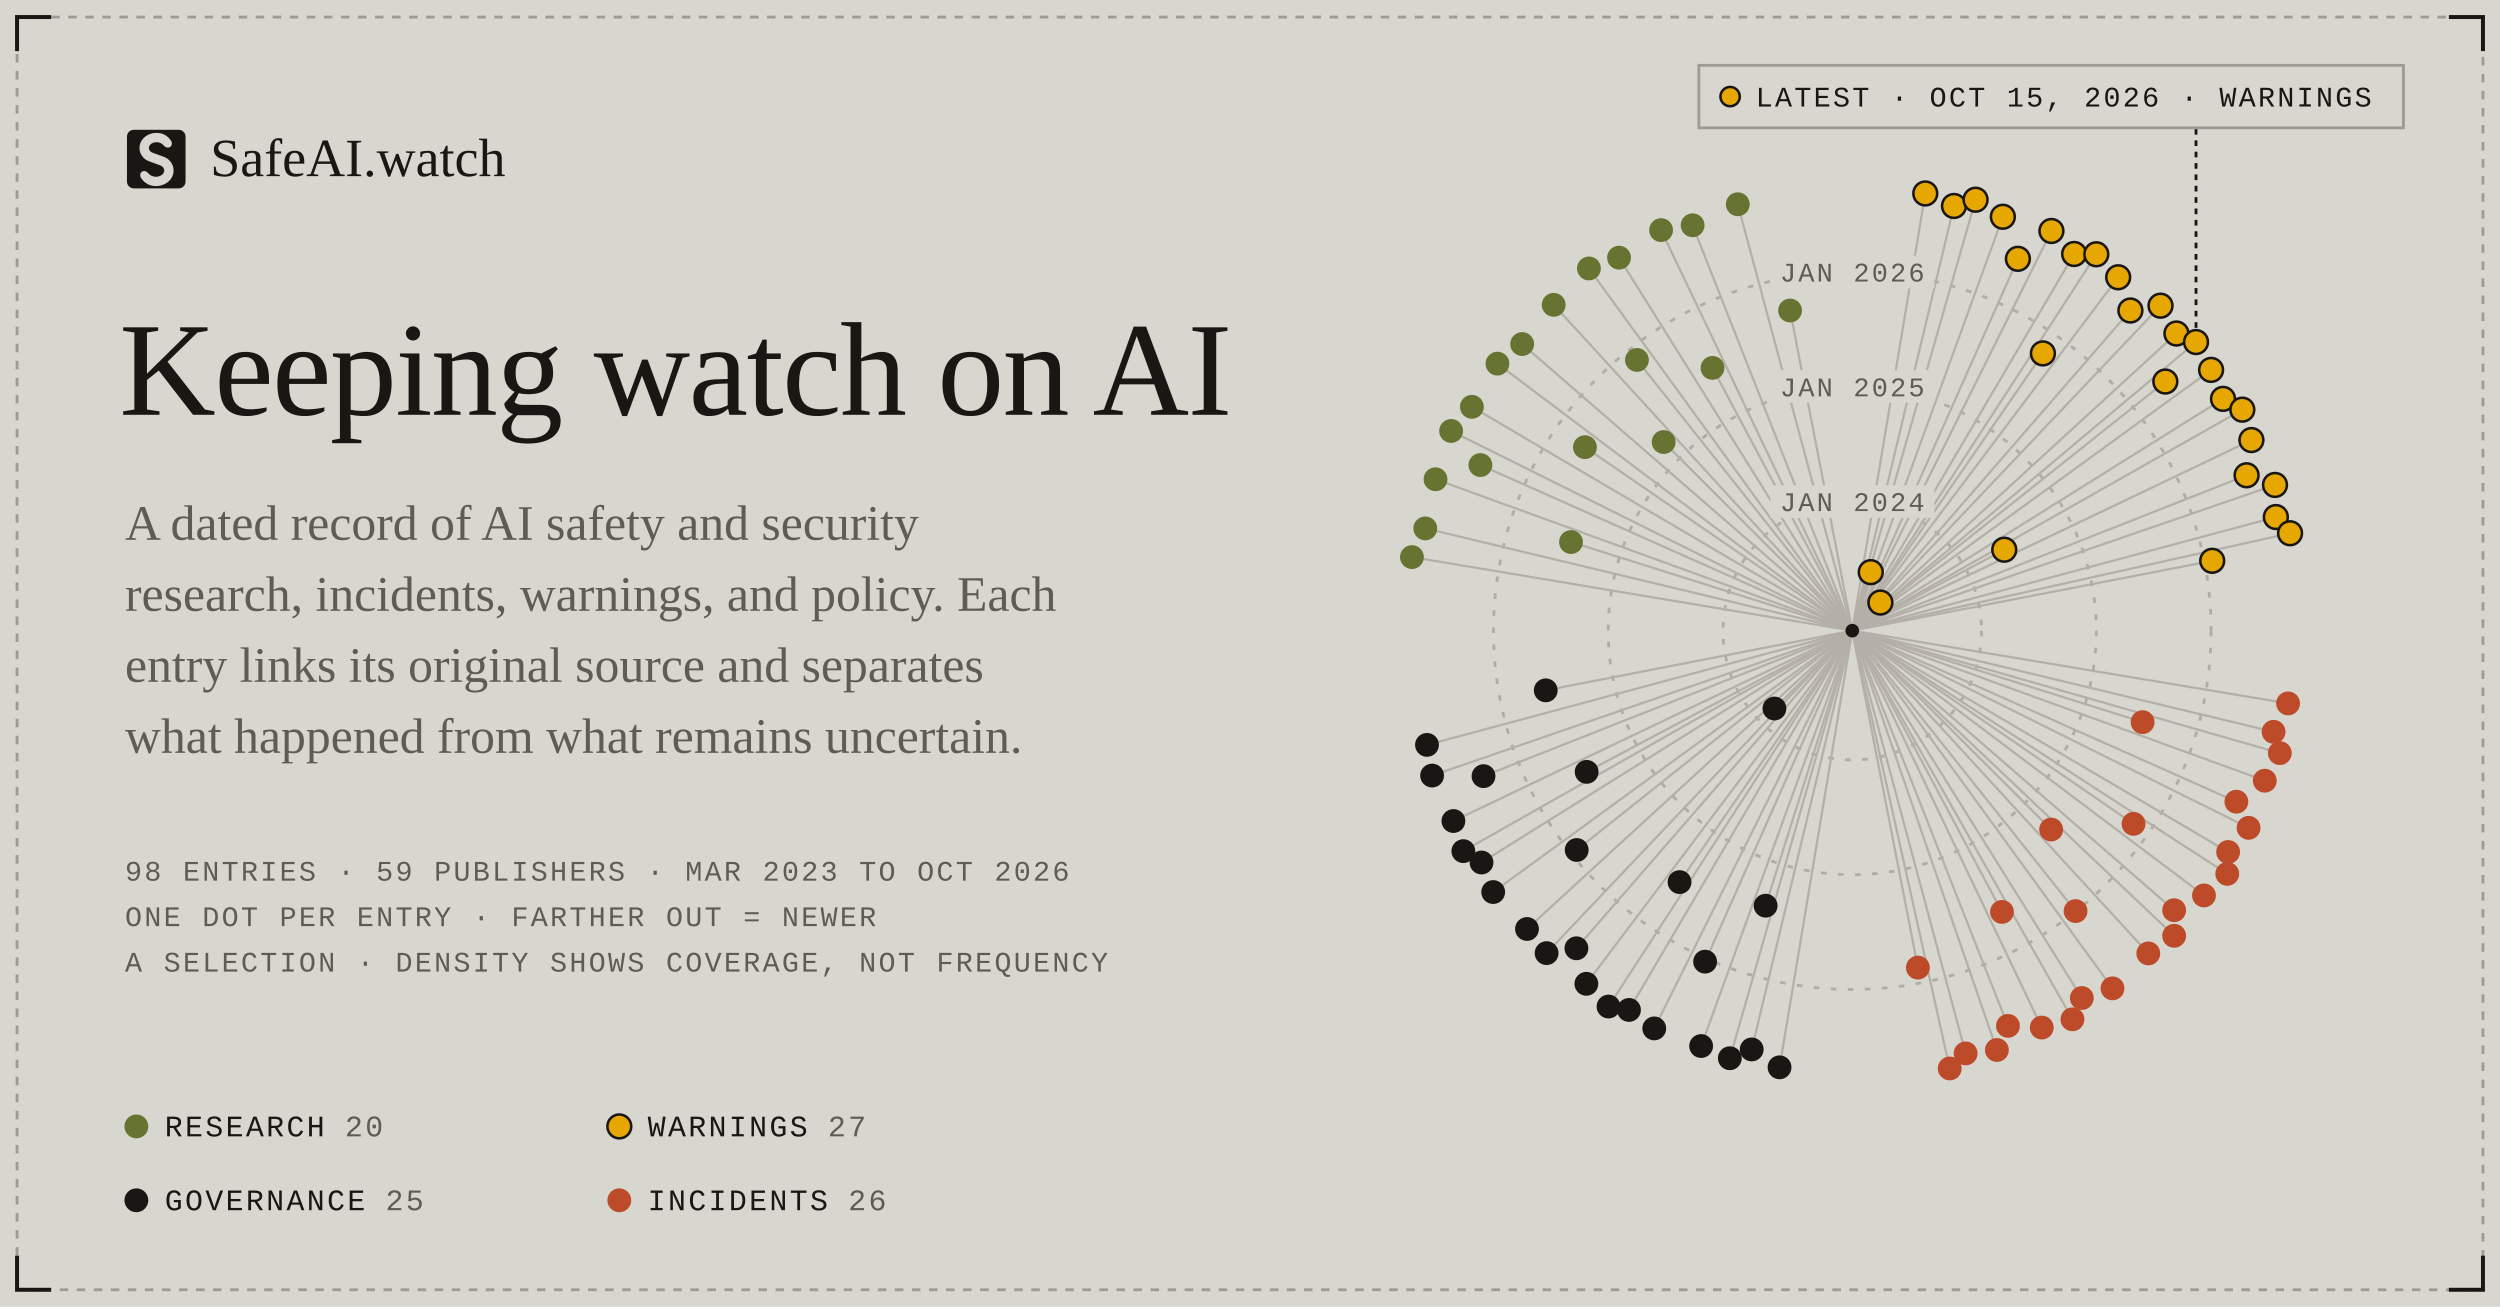
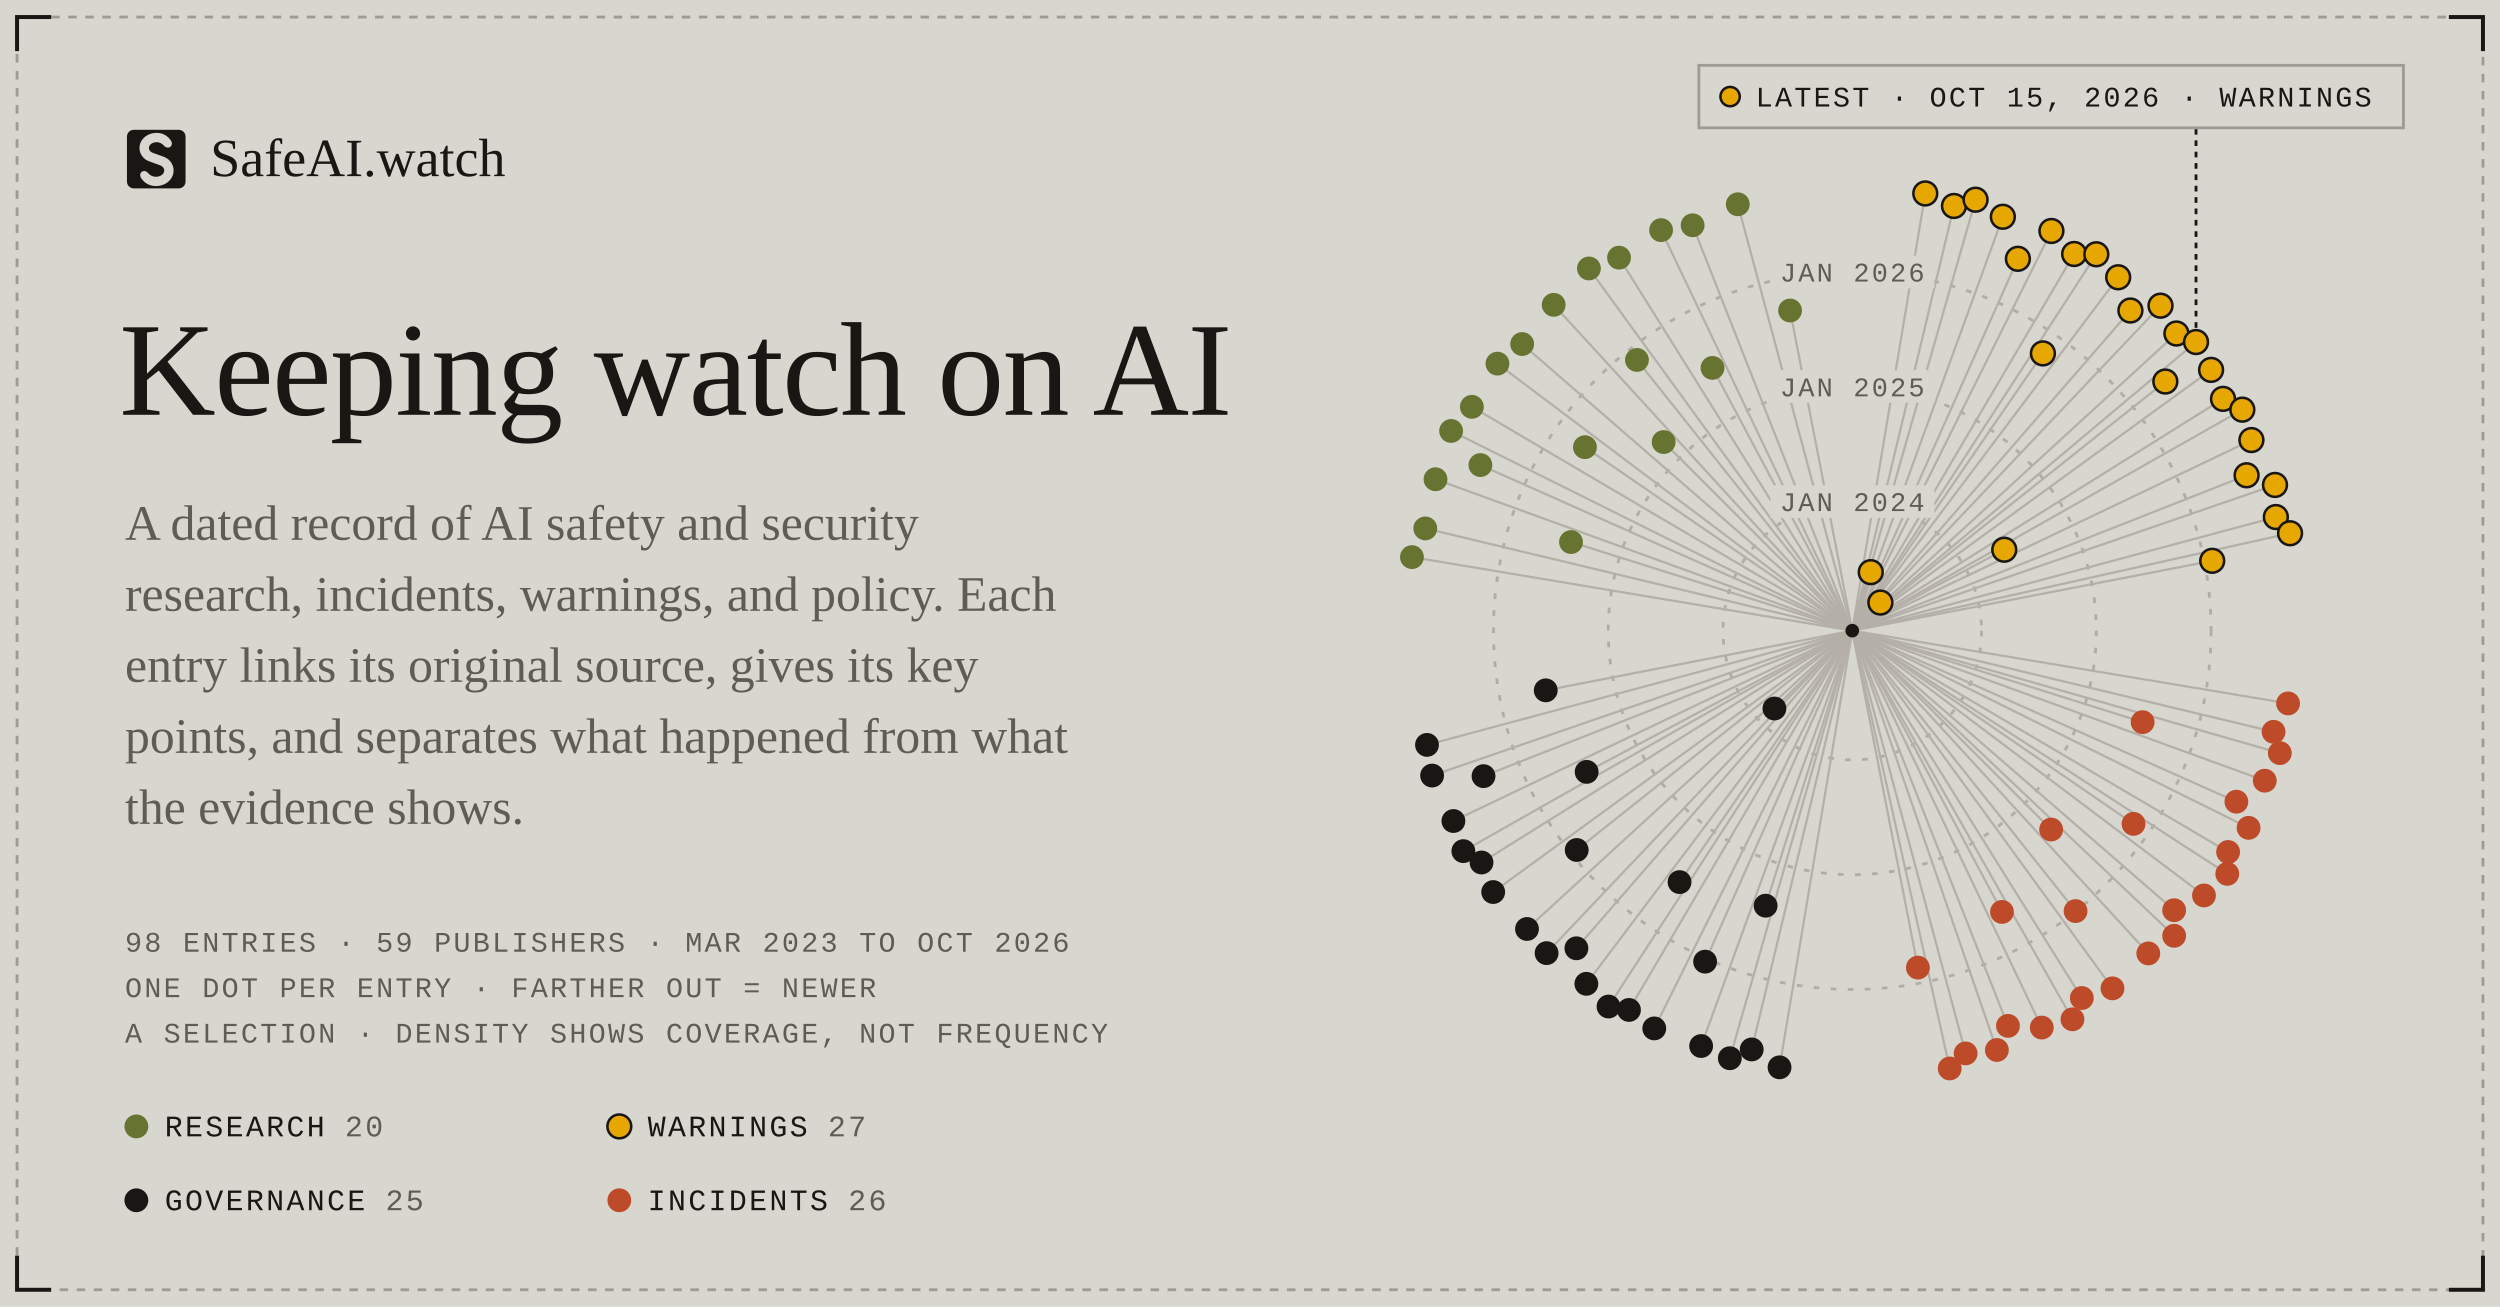
<svg xmlns="http://www.w3.org/2000/svg" viewBox="0 0 880 460" width="880" height="460" role="img" aria-label="Keeping watch on AI. A burst chart of the SafeAI.watch record: 98 dated, sourced entries from Mar 2023 to Oct 2026, one dot each: 27 warnings, 26 incidents, 25 governance, 20 research. Distance from the centre is the entry's date; dashed rings mark January 1. The record is a selection, so density shows what it covers, not how often things happen.">
  <style>text{font-kerning:normal}.serif{font-family:Newsreader,Georgia,'Times New Roman',Times,serif}.sans{font-family:-apple-system,BlinkMacSystemFont,'Segoe UI','Noto Sans',Helvetica,Arial,sans-serif}.mono{font-family:ui-monospace,'SF Mono','Cascadia Mono',Menlo,Consolas,'Liberation Mono',monospace;letter-spacing:.08em}
@keyframes d0{0%,3.8%{opacity:0}5.9%,83.8%{opacity:1}88.8%,100%{opacity:0}}.d0{animation:d0 16s linear infinite}
@keyframes d1{0%,4.2%{opacity:0}6.4%,83.8%{opacity:1}88.8%,100%{opacity:0}}.d1{animation:d1 16s linear infinite}
@keyframes d2{0%,4.7%{opacity:0}6.9%,83.8%{opacity:1}88.8%,100%{opacity:0}}.d2{animation:d2 16s linear infinite}
@keyframes d3{0%,5.2%{opacity:0}7.4%,83.8%{opacity:1}88.8%,100%{opacity:0}}.d3{animation:d3 16s linear infinite}
@keyframes d4{0%,5.7%{opacity:0}7.9%,83.8%{opacity:1}88.8%,100%{opacity:0}}.d4{animation:d4 16s linear infinite}
@keyframes d5{0%,6.2%{opacity:0}8.4%,83.8%{opacity:1}88.8%,100%{opacity:0}}.d5{animation:d5 16s linear infinite}
@keyframes d6{0%,6.7%{opacity:0}8.9%,83.8%{opacity:1}88.8%,100%{opacity:0}}.d6{animation:d6 16s linear infinite}
@keyframes d7{0%,7.2%{opacity:0}9.4%,83.8%{opacity:1}88.8%,100%{opacity:0}}.d7{animation:d7 16s linear infinite}
@keyframes d8{0%,7.7%{opacity:0}9.9%,83.8%{opacity:1}88.8%,100%{opacity:0}}.d8{animation:d8 16s linear infinite}
@keyframes d9{0%,8.2%{opacity:0}10.3%,83.8%{opacity:1}88.8%,100%{opacity:0}}.d9{animation:d9 16s linear infinite}
@keyframes d10{0%,8.6%{opacity:0}10.8%,83.8%{opacity:1}88.8%,100%{opacity:0}}.d10{animation:d10 16s linear infinite}
@keyframes d11{0%,9.1%{opacity:0}11.3%,83.8%{opacity:1}88.8%,100%{opacity:0}}.d11{animation:d11 16s linear infinite}
@keyframes d12{0%,9.6%{opacity:0}11.8%,83.8%{opacity:1}88.8%,100%{opacity:0}}.d12{animation:d12 16s linear infinite}
@keyframes d13{0%,10.1%{opacity:0}12.3%,83.8%{opacity:1}88.8%,100%{opacity:0}}.d13{animation:d13 16s linear infinite}
@keyframes d14{0%,10.6%{opacity:0}12.8%,83.8%{opacity:1}88.8%,100%{opacity:0}}.d14{animation:d14 16s linear infinite}
@keyframes d15{0%,11.1%{opacity:0}13.3%,83.8%{opacity:1}88.8%,100%{opacity:0}}.d15{animation:d15 16s linear infinite}
@keyframes d16{0%,11.6%{opacity:0}13.8%,83.8%{opacity:1}88.8%,100%{opacity:0}}.d16{animation:d16 16s linear infinite}
@keyframes d17{0%,12.1%{opacity:0}14.3%,83.8%{opacity:1}88.8%,100%{opacity:0}}.d17{animation:d17 16s linear infinite}
@keyframes d18{0%,12.6%{opacity:0}14.8%,83.8%{opacity:1}88.8%,100%{opacity:0}}.d18{animation:d18 16s linear infinite}
@keyframes d19{0%,13.1%{opacity:0}15.2%,83.8%{opacity:1}88.8%,100%{opacity:0}}.d19{animation:d19 16s linear infinite}
@keyframes d20{0%,13.5%{opacity:0}15.7%,83.8%{opacity:1}88.8%,100%{opacity:0}}.d20{animation:d20 16s linear infinite}
@keyframes d21{0%,14%{opacity:0}16.2%,83.8%{opacity:1}88.8%,100%{opacity:0}}.d21{animation:d21 16s linear infinite}
@keyframes d22{0%,14.5%{opacity:0}16.7%,83.8%{opacity:1}88.8%,100%{opacity:0}}.d22{animation:d22 16s linear infinite}
@keyframes d23{0%,15%{opacity:0}17.2%,83.8%{opacity:1}88.8%,100%{opacity:0}}.d23{animation:d23 16s linear infinite}
@keyframes d24{0%,15.5%{opacity:0}17.7%,83.8%{opacity:1}88.8%,100%{opacity:0}}.d24{animation:d24 16s linear infinite}
@keyframes d25{0%,16%{opacity:0}18.2%,83.8%{opacity:1}88.8%,100%{opacity:0}}.d25{animation:d25 16s linear infinite}
@keyframes d26{0%,16.5%{opacity:0}18.7%,83.8%{opacity:1}88.8%,100%{opacity:0}}.d26{animation:d26 16s linear infinite}
@keyframes d27{0%,17%{opacity:0}19.2%,83.8%{opacity:1}88.8%,100%{opacity:0}}.d27{animation:d27 16s linear infinite}
@keyframes d28{0%,17.5%{opacity:0}19.6%,83.8%{opacity:1}88.8%,100%{opacity:0}}.d28{animation:d28 16s linear infinite}
@keyframes d29{0%,18%{opacity:0}20.1%,83.8%{opacity:1}88.8%,100%{opacity:0}}.d29{animation:d29 16s linear infinite}
@keyframes d30{0%,18.4%{opacity:0}20.6%,83.8%{opacity:1}88.8%,100%{opacity:0}}.d30{animation:d30 16s linear infinite}
@keyframes d31{0%,18.9%{opacity:0}21.1%,83.8%{opacity:1}88.8%,100%{opacity:0}}.d31{animation:d31 16s linear infinite}
@keyframes d32{0%,19.4%{opacity:0}21.6%,83.8%{opacity:1}88.8%,100%{opacity:0}}.d32{animation:d32 16s linear infinite}
@keyframes d33{0%,19.9%{opacity:0}22.1%,83.8%{opacity:1}88.8%,100%{opacity:0}}.d33{animation:d33 16s linear infinite}
@keyframes d34{0%,20.4%{opacity:0}22.6%,83.8%{opacity:1}88.8%,100%{opacity:0}}.d34{animation:d34 16s linear infinite}
@keyframes d35{0%,20.9%{opacity:0}23.1%,83.8%{opacity:1}88.8%,100%{opacity:0}}.d35{animation:d35 16s linear infinite}
@keyframes d36{0%,21.4%{opacity:0}23.6%,83.8%{opacity:1}88.8%,100%{opacity:0}}.d36{animation:d36 16s linear infinite}
@keyframes d37{0%,21.9%{opacity:0}24.1%,83.8%{opacity:1}88.8%,100%{opacity:0}}.d37{animation:d37 16s linear infinite}
@keyframes d38{0%,22.4%{opacity:0}24.5%,83.8%{opacity:1}88.8%,100%{opacity:0}}.d38{animation:d38 16s linear infinite}
@keyframes d39{0%,22.8%{opacity:0}25%,83.8%{opacity:1}88.8%,100%{opacity:0}}.d39{animation:d39 16s linear infinite}
@keyframes d40{0%,23.3%{opacity:0}25.5%,83.8%{opacity:1}88.8%,100%{opacity:0}}.d40{animation:d40 16s linear infinite}
@keyframes d41{0%,23.8%{opacity:0}26%,83.8%{opacity:1}88.8%,100%{opacity:0}}.d41{animation:d41 16s linear infinite}
@keyframes d42{0%,24.3%{opacity:0}26.5%,83.8%{opacity:1}88.8%,100%{opacity:0}}.d42{animation:d42 16s linear infinite}
@keyframes d43{0%,24.8%{opacity:0}27%,83.8%{opacity:1}88.8%,100%{opacity:0}}.d43{animation:d43 16s linear infinite}
@keyframes d44{0%,25.3%{opacity:0}27.5%,83.8%{opacity:1}88.8%,100%{opacity:0}}.d44{animation:d44 16s linear infinite}
@keyframes d45{0%,25.8%{opacity:0}28%,83.8%{opacity:1}88.8%,100%{opacity:0}}.d45{animation:d45 16s linear infinite}
@keyframes d46{0%,26.3%{opacity:0}28.5%,83.8%{opacity:1}88.8%,100%{opacity:0}}.d46{animation:d46 16s linear infinite}
@keyframes d47{0%,26.8%{opacity:0}29%,83.8%{opacity:1}88.8%,100%{opacity:0}}.d47{animation:d47 16s linear infinite}
@keyframes d48{0%,27.3%{opacity:0}29.4%,83.8%{opacity:1}88.8%,100%{opacity:0}}.d48{animation:d48 16s linear infinite}
@keyframes d49{0%,27.7%{opacity:0}29.9%,83.8%{opacity:1}88.8%,100%{opacity:0}}.d49{animation:d49 16s linear infinite}
@keyframes d50{0%,28.2%{opacity:0}30.4%,83.8%{opacity:1}88.8%,100%{opacity:0}}.d50{animation:d50 16s linear infinite}
@keyframes d51{0%,28.7%{opacity:0}30.9%,83.8%{opacity:1}88.8%,100%{opacity:0}}.d51{animation:d51 16s linear infinite}
@keyframes d52{0%,29.2%{opacity:0}31.4%,83.8%{opacity:1}88.8%,100%{opacity:0}}.d52{animation:d52 16s linear infinite}
@keyframes d53{0%,29.7%{opacity:0}31.9%,83.8%{opacity:1}88.8%,100%{opacity:0}}.d53{animation:d53 16s linear infinite}
@keyframes d54{0%,30.2%{opacity:0}32.4%,83.8%{opacity:1}88.8%,100%{opacity:0}}.d54{animation:d54 16s linear infinite}
@keyframes d55{0%,30.7%{opacity:0}32.9%,83.8%{opacity:1}88.8%,100%{opacity:0}}.d55{animation:d55 16s linear infinite}
@keyframes d56{0%,31.2%{opacity:0}33.4%,83.8%{opacity:1}88.8%,100%{opacity:0}}.d56{animation:d56 16s linear infinite}
@keyframes d57{0%,31.7%{opacity:0}33.8%,83.8%{opacity:1}88.8%,100%{opacity:0}}.d57{animation:d57 16s linear infinite}
@keyframes d58{0%,32.2%{opacity:0}34.3%,83.8%{opacity:1}88.8%,100%{opacity:0}}.d58{animation:d58 16s linear infinite}
@keyframes d59{0%,32.6%{opacity:0}34.8%,83.8%{opacity:1}88.8%,100%{opacity:0}}.d59{animation:d59 16s linear infinite}
@keyframes d60{0%,33.1%{opacity:0}35.3%,83.8%{opacity:1}88.8%,100%{opacity:0}}.d60{animation:d60 16s linear infinite}
@keyframes d61{0%,33.6%{opacity:0}35.8%,83.8%{opacity:1}88.8%,100%{opacity:0}}.d61{animation:d61 16s linear infinite}
@keyframes d62{0%,34.1%{opacity:0}36.3%,83.8%{opacity:1}88.8%,100%{opacity:0}}.d62{animation:d62 16s linear infinite}
@keyframes d63{0%,34.6%{opacity:0}36.8%,83.8%{opacity:1}88.8%,100%{opacity:0}}.d63{animation:d63 16s linear infinite}
@keyframes d64{0%,35.1%{opacity:0}37.3%,83.8%{opacity:1}88.8%,100%{opacity:0}}.d64{animation:d64 16s linear infinite}
@keyframes d65{0%,35.6%{opacity:0}37.8%,83.8%{opacity:1}88.8%,100%{opacity:0}}.d65{animation:d65 16s linear infinite}
@keyframes d66{0%,36.1%{opacity:0}38.3%,83.8%{opacity:1}88.8%,100%{opacity:0}}.d66{animation:d66 16s linear infinite}
@keyframes d67{0%,36.6%{opacity:0}38.7%,83.8%{opacity:1}88.8%,100%{opacity:0}}.d67{animation:d67 16s linear infinite}
@keyframes d68{0%,37%{opacity:0}39.2%,83.8%{opacity:1}88.8%,100%{opacity:0}}.d68{animation:d68 16s linear infinite}
@keyframes d69{0%,37.5%{opacity:0}39.7%,83.8%{opacity:1}88.8%,100%{opacity:0}}.d69{animation:d69 16s linear infinite}
@keyframes d70{0%,38%{opacity:0}40.2%,83.8%{opacity:1}88.8%,100%{opacity:0}}.d70{animation:d70 16s linear infinite}
@keyframes d71{0%,38.5%{opacity:0}40.7%,83.8%{opacity:1}88.8%,100%{opacity:0}}.d71{animation:d71 16s linear infinite}
@keyframes d72{0%,39%{opacity:0}41.2%,83.8%{opacity:1}88.8%,100%{opacity:0}}.d72{animation:d72 16s linear infinite}
@keyframes d73{0%,39.5%{opacity:0}41.7%,83.8%{opacity:1}88.8%,100%{opacity:0}}.d73{animation:d73 16s linear infinite}
@keyframes d74{0%,40%{opacity:0}42.2%,83.8%{opacity:1}88.8%,100%{opacity:0}}.d74{animation:d74 16s linear infinite}
@keyframes d75{0%,40.5%{opacity:0}42.7%,83.8%{opacity:1}88.8%,100%{opacity:0}}.d75{animation:d75 16s linear infinite}
@keyframes d76{0%,41%{opacity:0}43.2%,83.8%{opacity:1}88.8%,100%{opacity:0}}.d76{animation:d76 16s linear infinite}
@keyframes d77{0%,41.5%{opacity:0}43.6%,83.8%{opacity:1}88.8%,100%{opacity:0}}.d77{animation:d77 16s linear infinite}
@keyframes d78{0%,41.9%{opacity:0}44.1%,83.8%{opacity:1}88.8%,100%{opacity:0}}.d78{animation:d78 16s linear infinite}
@keyframes d79{0%,42.4%{opacity:0}44.6%,83.8%{opacity:1}88.8%,100%{opacity:0}}.d79{animation:d79 16s linear infinite}
@keyframes d80{0%,42.9%{opacity:0}45.1%,83.8%{opacity:1}88.8%,100%{opacity:0}}.d80{animation:d80 16s linear infinite}
@keyframes d81{0%,43.4%{opacity:0}45.6%,83.8%{opacity:1}88.8%,100%{opacity:0}}.d81{animation:d81 16s linear infinite}
@keyframes d82{0%,43.9%{opacity:0}46.1%,83.8%{opacity:1}88.8%,100%{opacity:0}}.d82{animation:d82 16s linear infinite}
@keyframes d83{0%,44.4%{opacity:0}46.6%,83.8%{opacity:1}88.8%,100%{opacity:0}}.d83{animation:d83 16s linear infinite}
@keyframes d84{0%,44.9%{opacity:0}47.1%,83.8%{opacity:1}88.8%,100%{opacity:0}}.d84{animation:d84 16s linear infinite}
@keyframes d85{0%,45.4%{opacity:0}47.6%,83.8%{opacity:1}88.8%,100%{opacity:0}}.d85{animation:d85 16s linear infinite}
@keyframes d86{0%,45.9%{opacity:0}48.1%,83.8%{opacity:1}88.8%,100%{opacity:0}}.d86{animation:d86 16s linear infinite}
@keyframes d87{0%,46.4%{opacity:0}48.5%,83.8%{opacity:1}88.8%,100%{opacity:0}}.d87{animation:d87 16s linear infinite}
@keyframes d88{0%,46.8%{opacity:0}49%,83.8%{opacity:1}88.8%,100%{opacity:0}}.d88{animation:d88 16s linear infinite}
@keyframes d89{0%,47.3%{opacity:0}49.5%,83.8%{opacity:1}88.8%,100%{opacity:0}}.d89{animation:d89 16s linear infinite}
@keyframes d90{0%,47.8%{opacity:0}50%,83.8%{opacity:1}88.8%,100%{opacity:0}}.d90{animation:d90 16s linear infinite}
@keyframes d91{0%,48.3%{opacity:0}50.5%,83.8%{opacity:1}88.8%,100%{opacity:0}}.d91{animation:d91 16s linear infinite}
@keyframes d92{0%,48.8%{opacity:0}51%,83.8%{opacity:1}88.8%,100%{opacity:0}}.d92{animation:d92 16s linear infinite}
@keyframes d93{0%,49.3%{opacity:0}51.5%,83.8%{opacity:1}88.8%,100%{opacity:0}}.d93{animation:d93 16s linear infinite}
@keyframes d94{0%,49.8%{opacity:0}52%,83.8%{opacity:1}88.8%,100%{opacity:0}}.d94{animation:d94 16s linear infinite}
@keyframes d95{0%,50.3%{opacity:0}52.5%,83.8%{opacity:1}88.8%,100%{opacity:0}}.d95{animation:d95 16s linear infinite}
@keyframes d96{0%,50.8%{opacity:0}52.9%,83.8%{opacity:1}88.8%,100%{opacity:0}}.d96{animation:d96 16s linear infinite}
@keyframes d97{0%,51.2%{opacity:0}53.4%,83.8%{opacity:1}88.8%,100%{opacity:0}}.d97{animation:d97 16s linear infinite}
@keyframes call{0%,51.2%{opacity:0}53.8%,83.8%{opacity:1}88.8%,100%{opacity:0}}.call{animation:call 16s linear infinite}
@media (prefers-reduced-motion:reduce){*{animation:none!important}}</style>
  <rect x="0" y="0" width="880" height="460" rx="0" fill="#d7d7d0" />
  <rect x="6" y="6" width="868" height="448" fill="none" stroke="#9d9b94" stroke-width="1" stroke-dasharray="3 3" />
  <path d="M6 18V6H18" fill="none" stroke="#1a1614" stroke-width="1.4" />
  <path d="M874 18V6H862" fill="none" stroke="#1a1614" stroke-width="1.4" />
  <path d="M6 442V454H18" fill="none" stroke="#1a1614" stroke-width="1.4" />
  <path d="M874 442V454H862" fill="none" stroke="#1a1614" stroke-width="1.4" />
  <g transform="translate(44 45) scale(.6875)">
    <path d="M4.5 1H27.5A3.5 3.5 0 0 1 31 4.5V27.5A3.5 3.5 0 0 1 27.5 31H4.5A3.5 3.5 0 0 1 1 27.5V4.5A3.5 3.5 0 0 1 4.5 1ZM15.88 2.58C15.51 2.59 15.15 2.62 14.78 2.67C14.42 2.72 14.06 2.79 13.7 2.88C13.35 2.97 12.99 3.08 12.65 3.21C12.31 3.34 11.97 3.5 11.65 3.67C11.32 3.84 11.01 4.03 10.71 4.24C10.41 4.45 10.12 4.68 9.85 4.93C9.58 5.17 9.32 5.44 9.09 5.72C8.85 6 8.64 6.3 8.45 6.62C8.26 6.93 8.09 7.26 7.95 7.59C7.81 7.93 7.69 8.28 7.61 8.64C7.52 8.99 7.46 9.36 7.43 9.72C7.4 10.09 7.4 10.46 7.43 10.82C7.46 11.19 7.52 11.55 7.6 11.91C7.68 12.26 7.8 12.62 7.93 12.95C8.07 13.29 8.24 13.62 8.43 13.94C8.61 14.25 8.83 14.55 9.06 14.84C9.29 15.12 9.54 15.39 9.81 15.64C10.08 15.88 10.37 16.11 10.68 16.31C10.98 16.51 11.31 16.68 11.64 16.84C11.97 17 12.32 17.13 12.66 17.26C13 17.4 13.35 17.52 13.7 17.64C14.04 17.77 14.39 17.89 14.74 18.01C15.09 18.13 15.43 18.26 15.78 18.38C16.13 18.5 16.48 18.62 16.82 18.75C17.17 18.87 17.52 18.99 17.86 19.14C18.19 19.28 18.54 19.42 18.83 19.63C19.12 19.84 19.4 20.09 19.6 20.38C19.8 20.66 19.96 21.01 20.03 21.35C20.1 21.69 20.1 22.07 20.02 22.41C19.94 22.75 19.77 23.09 19.57 23.38C19.37 23.67 19.09 23.92 18.81 24.14C18.52 24.36 18.19 24.53 17.85 24.67C17.52 24.81 17.16 24.91 16.8 24.97C16.45 25.04 16.07 25.06 15.71 25.06C15.35 25.05 14.98 25 14.62 24.92C14.27 24.84 13.92 24.72 13.59 24.56C13.26 24.41 12.95 24.2 12.67 23.98C12.38 23.76 12.15 23.47 11.88 23.22C11.61 22.97 11.36 22.68 11.06 22.5C10.76 22.32 10.41 22.18 10.07 22.14C9.74 22.1 9.35 22.15 9.04 22.27C8.72 22.4 8.41 22.63 8.2 22.89C7.99 23.16 7.84 23.51 7.79 23.85C7.73 24.18 7.78 24.56 7.88 24.9C7.97 25.24 8.17 25.57 8.36 25.87C8.55 26.18 8.79 26.47 9.03 26.75C9.26 27.03 9.52 27.29 9.79 27.54C10.06 27.79 10.35 28.02 10.65 28.23C10.95 28.44 11.26 28.64 11.59 28.81C11.91 28.98 12.25 29.12 12.59 29.25C12.94 29.38 13.29 29.48 13.65 29.56C14.01 29.65 14.37 29.71 14.73 29.75C15.1 29.79 15.47 29.81 15.83 29.81C16.2 29.82 16.57 29.8 16.93 29.76C17.3 29.72 17.66 29.66 18.02 29.59C18.38 29.51 18.74 29.41 19.08 29.29C19.43 29.18 19.78 29.04 20.11 28.89C20.44 28.73 20.77 28.56 21.08 28.36C21.39 28.17 21.69 27.96 21.98 27.73C22.26 27.5 22.53 27.25 22.79 26.98C23.04 26.72 23.28 26.44 23.49 26.14C23.7 25.84 23.9 25.53 24.07 25.2C24.24 24.88 24.38 24.54 24.5 24.19C24.62 23.85 24.71 23.49 24.77 23.13C24.84 22.77 24.87 22.4 24.88 22.03C24.89 21.67 24.87 21.3 24.82 20.94C24.78 20.57 24.7 20.21 24.6 19.86C24.5 19.51 24.37 19.16 24.22 18.83C24.07 18.5 23.89 18.17 23.69 17.86C23.49 17.56 23.27 17.26 23.03 16.99C22.79 16.71 22.53 16.45 22.25 16.21C21.97 15.97 21.68 15.75 21.37 15.56C21.06 15.36 20.72 15.2 20.39 15.05C20.06 14.89 19.71 14.77 19.37 14.64C19.02 14.5 18.68 14.38 18.33 14.26C17.98 14.13 17.64 14.01 17.29 13.89C16.94 13.77 16.59 13.65 16.25 13.52C15.9 13.4 15.55 13.28 15.2 13.16C14.86 13.03 14.51 12.91 14.18 12.76C13.85 12.6 13.5 12.45 13.23 12.23C12.95 12 12.69 11.73 12.52 11.43C12.36 11.12 12.24 10.75 12.23 10.41C12.21 10.07 12.29 9.7 12.42 9.38C12.56 9.06 12.79 8.75 13.04 8.5C13.28 8.25 13.6 8.04 13.92 7.87C14.23 7.7 14.59 7.57 14.94 7.48C15.29 7.4 15.66 7.35 16.02 7.34C16.38 7.33 16.75 7.36 17.11 7.43C17.47 7.5 17.82 7.6 18.15 7.75C18.48 7.9 18.79 8.1 19.08 8.32C19.37 8.54 19.61 8.83 19.88 9.07C20.15 9.31 20.4 9.6 20.7 9.78C21 9.95 21.36 10.09 21.7 10.13C22.03 10.16 22.42 10.11 22.73 9.98C23.04 9.85 23.36 9.62 23.57 9.35C23.77 9.09 23.93 8.73 23.98 8.39C24.03 8.06 23.99 7.68 23.89 7.34C23.8 7 23.61 6.68 23.41 6.37C23.22 6.06 22.98 5.77 22.74 5.5C22.5 5.22 22.24 4.96 21.97 4.72C21.69 4.48 21.4 4.25 21.1 4.04C20.8 3.84 20.48 3.65 20.15 3.49C19.82 3.32 19.48 3.18 19.13 3.06C18.79 2.94 18.43 2.85 18.07 2.77C17.71 2.7 17.35 2.64 16.98 2.61C16.62 2.58 16.25 2.57 15.88 2.58Z" fill="#1a1614" fill-rule="evenodd" />
  </g>
  <text class="serif" x="74" y="62" font-size="19" fill="#1a1614">SafeAI.watch</text>
  <text class="serif" x="42" y="146" font-size="47" fill="#1a1614" letter-spacing="-.5">Keeping watch on AI</text>
  <text class="serif" x="44" y="190" font-size="17.5" fill="#605b55">A dated record of AI safety and security</text>
  <text class="serif" x="44" y="215" font-size="17.5" fill="#605b55">research, incidents, warnings, and policy. Each</text>
-   <text class="serif" x="44" y="240" font-size="17.5" fill="#605b55">entry links its original source and separates</text>
-   <text class="serif" x="44" y="265" font-size="17.5" fill="#605b55">what happened from what remains uncertain.</text>
-   <text class="mono" x="44" y="310" font-size="10" fill="#605b55">98 ENTRIES · 59 PUBLISHERS · MAR 2023 TO OCT 2026</text>
-   <text class="mono" x="44" y="326" font-size="10" fill="#605b55">ONE DOT PER ENTRY · FARTHER OUT = NEWER</text>
-   <text class="mono" x="44" y="342" font-size="10" fill="#605b55">A SELECTION · DENSITY SHOWS COVERAGE, NOT FREQUENCY</text>
+   <text class="serif" x="44" y="240" font-size="17.5" fill="#605b55">entry links its original source, gives its key</text>
+   <text class="serif" x="44" y="265" font-size="17.5" fill="#605b55">points, and separates what happened from what</text>
+   <text class="serif" x="44" y="290" font-size="17.5" fill="#605b55">the evidence shows.</text>
+   <text class="mono" x="44" y="335" font-size="10" fill="#605b55">98 ENTRIES · 59 PUBLISHERS · MAR 2023 TO OCT 2026</text>
+   <text class="mono" x="44" y="351" font-size="10" fill="#605b55">ONE DOT PER ENTRY · FARTHER OUT = NEWER</text>
+   <text class="mono" x="44" y="367" font-size="10" fill="#605b55">A SELECTION · DENSITY SHOWS COVERAGE, NOT FREQUENCY</text>
  <circle cx="48" cy="396.5" r="4.2" fill="#677331" />
  <text class="mono" x="58" y="400" font-size="10.5" fill="#1a1614">RESEARCH <tspan fill="#605b55">20</tspan>
  </text>
  <circle cx="218" cy="396.5" r="4.2" fill="#e5a700" stroke="#1a1614" stroke-width=".9" />
  <text class="mono" x="228" y="400" font-size="10.5" fill="#1a1614">WARNINGS <tspan fill="#605b55">27</tspan>
  </text>
  <circle cx="48" cy="422.5" r="4.2" fill="#1a1614" />
  <text class="mono" x="58" y="426" font-size="10.5" fill="#1a1614">GOVERNANCE <tspan fill="#605b55">25</tspan>
  </text>
  <circle cx="218" cy="422.5" r="4.2" fill="#bd4a28" />
  <text class="mono" x="228" y="426" font-size="10.5" fill="#1a1614">INCIDENTS <tspan fill="#605b55">26</tspan>
  </text>
  <circle cx="652" cy="222" r="45.5" fill="none" stroke="#9d9b94" stroke-width="1" stroke-dasharray="2 4" opacity=".7" />
  <circle cx="652" cy="222" r="85.9" fill="none" stroke="#9d9b94" stroke-width="1" stroke-dasharray="2 4" opacity=".7" />
  <circle cx="652" cy="222" r="126.3" fill="none" stroke="#9d9b94" stroke-width="1" stroke-dasharray="2 4" opacity=".7" />
  <line class="d0" x1="652" y1="222" x2="661.9" y2="212.1" stroke="#b4b0a8" stroke-width=".8" />
  <line class="d1" x1="652" y1="222" x2="658.5" y2="201.4" stroke="#b4b0a8" stroke-width=".8" />
  <line class="d3" x1="652" y1="222" x2="705.5" y2="193.5" stroke="#b4b0a8" stroke-width=".8" />
  <line class="d16" x1="652" y1="222" x2="719.1" y2="124.4" stroke="#b4b0a8" stroke-width=".8" />
  <line class="d23" x1="652" y1="222" x2="778.7" y2="197.4" stroke="#b4b0a8" stroke-width=".8" />
  <line class="d25" x1="652" y1="222" x2="762.2" y2="134.3" stroke="#b4b0a8" stroke-width=".8" />
  <line class="d26" x1="652" y1="222" x2="710.3" y2="91.1" stroke="#b4b0a8" stroke-width=".8" />
  <line class="d30" x1="652" y1="222" x2="790.8" y2="167.3" stroke="#b4b0a8" stroke-width=".8" />
  <line class="d31" x1="652" y1="222" x2="749.9" y2="109.3" stroke="#b4b0a8" stroke-width=".8" />
  <line class="d39" x1="652" y1="222" x2="687.8" y2="72.5" stroke="#b4b0a8" stroke-width=".8" />
  <line class="d40" x1="652" y1="222" x2="782.5" y2="140.4" stroke="#b4b0a8" stroke-width=".8" />
  <line class="d41" x1="652" y1="222" x2="730.1" y2="89.4" stroke="#b4b0a8" stroke-width=".8" />
  <line class="d46" x1="652" y1="222" x2="801.1" y2="182" stroke="#b4b0a8" stroke-width=".8" />
  <line class="d50" x1="652" y1="222" x2="766.1" y2="117.4" stroke="#b4b0a8" stroke-width=".8" />
  <line class="d53" x1="652" y1="222" x2="705" y2="76.3" stroke="#b4b0a8" stroke-width=".8" />
  <line class="d64" x1="652" y1="222" x2="792.5" y2="154.9" stroke="#b4b0a8" stroke-width=".8" />
  <line class="d66" x1="652" y1="222" x2="745.6" y2="97.6" stroke="#b4b0a8" stroke-width=".8" />
  <line class="d69" x1="652" y1="222" x2="677.7" y2="68.1" stroke="#b4b0a8" stroke-width=".8" />
  <line class="d73" x1="652" y1="222" x2="778.3" y2="130.2" stroke="#b4b0a8" stroke-width=".8" />
  <line class="d84" x1="652" y1="222" x2="722.1" y2="81.3" stroke="#b4b0a8" stroke-width=".8" />
  <line class="d87" x1="652" y1="222" x2="800.8" y2="170.7" stroke="#b4b0a8" stroke-width=".8" />
  <line class="d90" x1="652" y1="222" x2="760.5" y2="107.6" stroke="#b4b0a8" stroke-width=".8" />
  <line class="d92" x1="652" y1="222" x2="695.4" y2="70.3" stroke="#b4b0a8" stroke-width=".8" />
  <line class="d93" x1="652" y1="222" x2="789.3" y2="144.2" stroke="#b4b0a8" stroke-width=".8" />
  <line class="d95" x1="652" y1="222" x2="737.9" y2="89.5" stroke="#b4b0a8" stroke-width=".8" />
  <line class="d96" x1="652" y1="222" x2="806.1" y2="187.7" stroke="#b4b0a8" stroke-width=".8" />
  <line class="d97" x1="652" y1="222" x2="773" y2="120.4" stroke="#b4b0a8" stroke-width=".8" />
  <line class="d5" x1="652" y1="222" x2="722" y2="292" stroke="#b4b0a8" stroke-width=".8" />
  <line class="d10" x1="652" y1="222" x2="754.2" y2="254.2" stroke="#b4b0a8" stroke-width=".8" />
  <line class="d13" x1="652" y1="222" x2="704.7" y2="321" stroke="#b4b0a8" stroke-width=".8" />
  <line class="d17" x1="652" y1="222" x2="751" y2="290" stroke="#b4b0a8" stroke-width=".8" />
  <line class="d18" x1="652" y1="222" x2="675.1" y2="340.6" stroke="#b4b0a8" stroke-width=".8" />
  <line class="d21" x1="652" y1="222" x2="730.6" y2="320.7" stroke="#b4b0a8" stroke-width=".8" />
  <line class="d28" x1="652" y1="222" x2="787.2" y2="282.2" stroke="#b4b0a8" stroke-width=".8" />
  <line class="d32" x1="652" y1="222" x2="706.8" y2="361.1" stroke="#b4b0a8" stroke-width=".8" />
  <line class="d33" x1="652" y1="222" x2="765.3" y2="320.4" stroke="#b4b0a8" stroke-width=".8" />
  <line class="d35" x1="652" y1="222" x2="800.3" y2="257.6" stroke="#b4b0a8" stroke-width=".8" />
  <line class="d36" x1="652" y1="222" x2="732.8" y2="351.3" stroke="#b4b0a8" stroke-width=".8" />
  <line class="d38" x1="652" y1="222" x2="784.3" y2="299.9" stroke="#b4b0a8" stroke-width=".8" />
  <line class="d44" x1="652" y1="222" x2="691.9" y2="370.8" stroke="#b4b0a8" stroke-width=".8" />
  <line class="d45" x1="652" y1="222" x2="756.2" y2="335.6" stroke="#b4b0a8" stroke-width=".8" />
  <line class="d47" x1="652" y1="222" x2="797.2" y2="274.8" stroke="#b4b0a8" stroke-width=".8" />
  <line class="d49" x1="652" y1="222" x2="718.7" y2="361.7" stroke="#b4b0a8" stroke-width=".8" />
  <line class="d54" x1="652" y1="222" x2="775.8" y2="315.2" stroke="#b4b0a8" stroke-width=".8" />
  <line class="d61" x1="652" y1="222" x2="805.4" y2="247.6" stroke="#b4b0a8" stroke-width=".8" />
  <line class="d65" x1="652" y1="222" x2="743.6" y2="347.9" stroke="#b4b0a8" stroke-width=".8" />
  <line class="d67" x1="652" y1="222" x2="791.5" y2="291.4" stroke="#b4b0a8" stroke-width=".8" />
  <line class="d71" x1="652" y1="222" x2="702.9" y2="369.6" stroke="#b4b0a8" stroke-width=".8" />
  <line class="d72" x1="652" y1="222" x2="765.3" y2="329.4" stroke="#b4b0a8" stroke-width=".8" />
  <line class="d80" x1="652" y1="222" x2="802.5" y2="265.1" stroke="#b4b0a8" stroke-width=".8" />
  <line class="d83" x1="652" y1="222" x2="729.5" y2="358.8" stroke="#b4b0a8" stroke-width=".8" />
  <line class="d85" x1="652" y1="222" x2="784" y2="307.6" stroke="#b4b0a8" stroke-width=".8" />
  <line class="d94" x1="652" y1="222" x2="686.3" y2="376.1" stroke="#b4b0a8" stroke-width=".8" />
  <line class="d2" x1="652" y1="222" x2="624.6" y2="249.4" stroke="#b4b0a8" stroke-width=".8" />
  <line class="d6" x1="652" y1="222" x2="621.5" y2="318.8" stroke="#b4b0a8" stroke-width=".8" />
  <line class="d9" x1="652" y1="222" x2="558.5" y2="271.7" stroke="#b4b0a8" stroke-width=".8" />
  <line class="d11" x1="652" y1="222" x2="591.2" y2="310.5" stroke="#b4b0a8" stroke-width=".8" />
  <line class="d12" x1="652" y1="222" x2="544.1" y2="243" stroke="#b4b0a8" stroke-width=".8" />
  <line class="d20" x1="652" y1="222" x2="555" y2="299.2" stroke="#b4b0a8" stroke-width=".8" />
  <line class="d22" x1="652" y1="222" x2="600.2" y2="338.5" stroke="#b4b0a8" stroke-width=".8" />
  <line class="d24" x1="652" y1="222" x2="522.2" y2="273.2" stroke="#b4b0a8" stroke-width=".8" />
  <line class="d29" x1="652" y1="222" x2="554.9" y2="333.8" stroke="#b4b0a8" stroke-width=".8" />
  <line class="d34" x1="652" y1="222" x2="616.6" y2="369.4" stroke="#b4b0a8" stroke-width=".8" />
  <line class="d43" x1="652" y1="222" x2="521.5" y2="303.6" stroke="#b4b0a8" stroke-width=".8" />
  <line class="d51" x1="652" y1="222" x2="573.4" y2="355.5" stroke="#b4b0a8" stroke-width=".8" />
  <line class="d55" x1="652" y1="222" x2="502.3" y2="262.2" stroke="#b4b0a8" stroke-width=".8" />
  <line class="d56" x1="652" y1="222" x2="537.5" y2="327" stroke="#b4b0a8" stroke-width=".8" />
  <line class="d59" x1="652" y1="222" x2="598.8" y2="368.2" stroke="#b4b0a8" stroke-width=".8" />
  <line class="d62" x1="652" y1="222" x2="511.6" y2="289" stroke="#b4b0a8" stroke-width=".8" />
  <line class="d63" x1="652" y1="222" x2="558.4" y2="346.3" stroke="#b4b0a8" stroke-width=".8" />
  <line class="d68" x1="652" y1="222" x2="626.4" y2="375.7" stroke="#b4b0a8" stroke-width=".8" />
  <line class="d75" x1="652" y1="222" x2="525.6" y2="314" stroke="#b4b0a8" stroke-width=".8" />
  <line class="d77" x1="652" y1="222" x2="582.3" y2="362" stroke="#b4b0a8" stroke-width=".8" />
  <line class="d78" x1="652" y1="222" x2="504.1" y2="273" stroke="#b4b0a8" stroke-width=".8" />
  <line class="d79" x1="652" y1="222" x2="544.4" y2="335.5" stroke="#b4b0a8" stroke-width=".8" />
  <line class="d81" x1="652" y1="222" x2="608.9" y2="372.5" stroke="#b4b0a8" stroke-width=".8" />
  <line class="d86" x1="652" y1="222" x2="515.1" y2="299.6" stroke="#b4b0a8" stroke-width=".8" />
  <line class="d89" x1="652" y1="222" x2="566.2" y2="354.3" stroke="#b4b0a8" stroke-width=".8" />
  <line class="d4" x1="652" y1="222" x2="585.6" y2="155.6" stroke="#b4b0a8" stroke-width=".8" />
  <line class="d7" x1="652" y1="222" x2="553" y2="190.8" stroke="#b4b0a8" stroke-width=".8" />
  <line class="d8" x1="652" y1="222" x2="602.8" y2="129.5" stroke="#b4b0a8" stroke-width=".8" />
  <line class="d14" x1="652" y1="222" x2="557.9" y2="157.4" stroke="#b4b0a8" stroke-width=".8" />
  <line class="d15" x1="652" y1="222" x2="630.1" y2="109.3" stroke="#b4b0a8" stroke-width=".8" />
  <line class="d19" x1="652" y1="222" x2="576.2" y2="126.7" stroke="#b4b0a8" stroke-width=".8" />
  <line class="d27" x1="652" y1="222" x2="521.1" y2="163.7" stroke="#b4b0a8" stroke-width=".8" />
  <line class="d37" x1="652" y1="222" x2="595.8" y2="79.3" stroke="#b4b0a8" stroke-width=".8" />
  <line class="d42" x1="652" y1="222" x2="535.8" y2="121.1" stroke="#b4b0a8" stroke-width=".8" />
  <line class="d48" x1="652" y1="222" x2="501.7" y2="186" stroke="#b4b0a8" stroke-width=".8" />
  <line class="d52" x1="652" y1="222" x2="569.9" y2="90.7" stroke="#b4b0a8" stroke-width=".8" />
  <line class="d57" x1="652" y1="222" x2="518.1" y2="143.2" stroke="#b4b0a8" stroke-width=".8" />
  <line class="d58" x1="652" y1="222" x2="611.7" y2="71.9" stroke="#b4b0a8" stroke-width=".8" />
  <line class="d60" x1="652" y1="222" x2="546.9" y2="107.3" stroke="#b4b0a8" stroke-width=".8" />
  <line class="d70" x1="652" y1="222" x2="505.3" y2="168.7" stroke="#b4b0a8" stroke-width=".8" />
  <line class="d74" x1="652" y1="222" x2="584.7" y2="81" stroke="#b4b0a8" stroke-width=".8" />
  <line class="d76" x1="652" y1="222" x2="527.1" y2="128" stroke="#b4b0a8" stroke-width=".8" />
  <line class="d82" x1="652" y1="222" x2="497" y2="196.1" stroke="#b4b0a8" stroke-width=".8" />
  <line class="d88" x1="652" y1="222" x2="559.3" y2="94.5" stroke="#b4b0a8" stroke-width=".8" />
  <line class="d91" x1="652" y1="222" x2="510.8" y2="151.7" stroke="#b4b0a8" stroke-width=".8" />
  <circle class="d0" data-cat="Warnings" cx="661.9" cy="212.1" r="4.2" fill="#e5a700" stroke="#1a1614" stroke-width=".9" />
  <circle class="d1" data-cat="Warnings" cx="658.5" cy="201.4" r="4.2" fill="#e5a700" stroke="#1a1614" stroke-width=".9" />
  <circle class="d3" data-cat="Warnings" cx="705.5" cy="193.5" r="4.2" fill="#e5a700" stroke="#1a1614" stroke-width=".9" />
  <circle class="d16" data-cat="Warnings" cx="719.1" cy="124.4" r="4.2" fill="#e5a700" stroke="#1a1614" stroke-width=".9" />
  <circle class="d23" data-cat="Warnings" cx="778.7" cy="197.4" r="4.2" fill="#e5a700" stroke="#1a1614" stroke-width=".9" />
  <circle class="d25" data-cat="Warnings" cx="762.2" cy="134.3" r="4.2" fill="#e5a700" stroke="#1a1614" stroke-width=".9" />
  <circle class="d26" data-cat="Warnings" cx="710.3" cy="91.1" r="4.2" fill="#e5a700" stroke="#1a1614" stroke-width=".9" />
  <circle class="d30" data-cat="Warnings" cx="790.8" cy="167.3" r="4.2" fill="#e5a700" stroke="#1a1614" stroke-width=".9" />
  <circle class="d31" data-cat="Warnings" cx="749.9" cy="109.3" r="4.2" fill="#e5a700" stroke="#1a1614" stroke-width=".9" />
  <circle class="d39" data-cat="Warnings" cx="687.8" cy="72.5" r="4.2" fill="#e5a700" stroke="#1a1614" stroke-width=".9" />
  <circle class="d40" data-cat="Warnings" cx="782.5" cy="140.4" r="4.2" fill="#e5a700" stroke="#1a1614" stroke-width=".9" />
  <circle class="d41" data-cat="Warnings" cx="730.1" cy="89.4" r="4.2" fill="#e5a700" stroke="#1a1614" stroke-width=".9" />
  <circle class="d46" data-cat="Warnings" cx="801.1" cy="182" r="4.2" fill="#e5a700" stroke="#1a1614" stroke-width=".9" />
  <circle class="d50" data-cat="Warnings" cx="766.1" cy="117.4" r="4.2" fill="#e5a700" stroke="#1a1614" stroke-width=".9" />
  <circle class="d53" data-cat="Warnings" cx="705" cy="76.3" r="4.2" fill="#e5a700" stroke="#1a1614" stroke-width=".9" />
  <circle class="d64" data-cat="Warnings" cx="792.5" cy="154.9" r="4.2" fill="#e5a700" stroke="#1a1614" stroke-width=".9" />
  <circle class="d66" data-cat="Warnings" cx="745.6" cy="97.6" r="4.2" fill="#e5a700" stroke="#1a1614" stroke-width=".9" />
  <circle class="d69" data-cat="Warnings" cx="677.7" cy="68.1" r="4.2" fill="#e5a700" stroke="#1a1614" stroke-width=".9" />
  <circle class="d73" data-cat="Warnings" cx="778.3" cy="130.2" r="4.2" fill="#e5a700" stroke="#1a1614" stroke-width=".9" />
  <circle class="d84" data-cat="Warnings" cx="722.1" cy="81.3" r="4.2" fill="#e5a700" stroke="#1a1614" stroke-width=".9" />
  <circle class="d87" data-cat="Warnings" cx="800.8" cy="170.7" r="4.2" fill="#e5a700" stroke="#1a1614" stroke-width=".9" />
  <circle class="d90" data-cat="Warnings" cx="760.5" cy="107.6" r="4.2" fill="#e5a700" stroke="#1a1614" stroke-width=".9" />
  <circle class="d92" data-cat="Warnings" cx="695.4" cy="70.3" r="4.2" fill="#e5a700" stroke="#1a1614" stroke-width=".9" />
  <circle class="d93" data-cat="Warnings" cx="789.3" cy="144.2" r="4.2" fill="#e5a700" stroke="#1a1614" stroke-width=".9" />
  <circle class="d95" data-cat="Warnings" cx="737.9" cy="89.5" r="4.2" fill="#e5a700" stroke="#1a1614" stroke-width=".9" />
  <circle class="d96" data-cat="Warnings" cx="806.1" cy="187.7" r="4.2" fill="#e5a700" stroke="#1a1614" stroke-width=".9" />
  <circle class="d97" data-cat="Warnings" cx="773" cy="120.4" r="4.2" fill="#e5a700" stroke="#1a1614" stroke-width=".9" />
  <circle class="d5" data-cat="Incidents" cx="722" cy="292" r="4.2" fill="#bd4a28" />
  <circle class="d10" data-cat="Incidents" cx="754.2" cy="254.2" r="4.2" fill="#bd4a28" />
  <circle class="d13" data-cat="Incidents" cx="704.7" cy="321" r="4.2" fill="#bd4a28" />
  <circle class="d17" data-cat="Incidents" cx="751" cy="290" r="4.2" fill="#bd4a28" />
  <circle class="d18" data-cat="Incidents" cx="675.1" cy="340.6" r="4.2" fill="#bd4a28" />
  <circle class="d21" data-cat="Incidents" cx="730.6" cy="320.7" r="4.2" fill="#bd4a28" />
  <circle class="d28" data-cat="Incidents" cx="787.2" cy="282.2" r="4.2" fill="#bd4a28" />
  <circle class="d32" data-cat="Incidents" cx="706.8" cy="361.1" r="4.2" fill="#bd4a28" />
  <circle class="d33" data-cat="Incidents" cx="765.3" cy="320.4" r="4.2" fill="#bd4a28" />
  <circle class="d35" data-cat="Incidents" cx="800.3" cy="257.6" r="4.2" fill="#bd4a28" />
  <circle class="d36" data-cat="Incidents" cx="732.8" cy="351.3" r="4.2" fill="#bd4a28" />
  <circle class="d38" data-cat="Incidents" cx="784.3" cy="299.9" r="4.2" fill="#bd4a28" />
  <circle class="d44" data-cat="Incidents" cx="691.9" cy="370.8" r="4.2" fill="#bd4a28" />
  <circle class="d45" data-cat="Incidents" cx="756.2" cy="335.6" r="4.2" fill="#bd4a28" />
  <circle class="d47" data-cat="Incidents" cx="797.2" cy="274.8" r="4.2" fill="#bd4a28" />
  <circle class="d49" data-cat="Incidents" cx="718.7" cy="361.7" r="4.2" fill="#bd4a28" />
  <circle class="d54" data-cat="Incidents" cx="775.8" cy="315.2" r="4.2" fill="#bd4a28" />
  <circle class="d61" data-cat="Incidents" cx="805.4" cy="247.6" r="4.2" fill="#bd4a28" />
  <circle class="d65" data-cat="Incidents" cx="743.6" cy="347.9" r="4.2" fill="#bd4a28" />
  <circle class="d67" data-cat="Incidents" cx="791.5" cy="291.4" r="4.2" fill="#bd4a28" />
  <circle class="d71" data-cat="Incidents" cx="702.9" cy="369.6" r="4.2" fill="#bd4a28" />
  <circle class="d72" data-cat="Incidents" cx="765.3" cy="329.4" r="4.2" fill="#bd4a28" />
  <circle class="d80" data-cat="Incidents" cx="802.5" cy="265.1" r="4.2" fill="#bd4a28" />
  <circle class="d83" data-cat="Incidents" cx="729.5" cy="358.8" r="4.2" fill="#bd4a28" />
  <circle class="d85" data-cat="Incidents" cx="784" cy="307.6" r="4.2" fill="#bd4a28" />
  <circle class="d94" data-cat="Incidents" cx="686.3" cy="376.1" r="4.2" fill="#bd4a28" />
  <circle class="d2" data-cat="Governance" cx="624.6" cy="249.4" r="4.2" fill="#1a1614" />
  <circle class="d6" data-cat="Governance" cx="621.5" cy="318.8" r="4.2" fill="#1a1614" />
  <circle class="d9" data-cat="Governance" cx="558.5" cy="271.7" r="4.2" fill="#1a1614" />
  <circle class="d11" data-cat="Governance" cx="591.2" cy="310.5" r="4.2" fill="#1a1614" />
  <circle class="d12" data-cat="Governance" cx="544.1" cy="243" r="4.2" fill="#1a1614" />
  <circle class="d20" data-cat="Governance" cx="555" cy="299.2" r="4.2" fill="#1a1614" />
  <circle class="d22" data-cat="Governance" cx="600.2" cy="338.5" r="4.2" fill="#1a1614" />
  <circle class="d24" data-cat="Governance" cx="522.2" cy="273.2" r="4.2" fill="#1a1614" />
  <circle class="d29" data-cat="Governance" cx="554.9" cy="333.8" r="4.2" fill="#1a1614" />
  <circle class="d34" data-cat="Governance" cx="616.6" cy="369.4" r="4.2" fill="#1a1614" />
  <circle class="d43" data-cat="Governance" cx="521.5" cy="303.6" r="4.2" fill="#1a1614" />
  <circle class="d51" data-cat="Governance" cx="573.4" cy="355.5" r="4.2" fill="#1a1614" />
  <circle class="d55" data-cat="Governance" cx="502.3" cy="262.2" r="4.2" fill="#1a1614" />
  <circle class="d56" data-cat="Governance" cx="537.5" cy="327" r="4.2" fill="#1a1614" />
  <circle class="d59" data-cat="Governance" cx="598.8" cy="368.2" r="4.2" fill="#1a1614" />
  <circle class="d62" data-cat="Governance" cx="511.6" cy="289" r="4.2" fill="#1a1614" />
  <circle class="d63" data-cat="Governance" cx="558.4" cy="346.3" r="4.2" fill="#1a1614" />
  <circle class="d68" data-cat="Governance" cx="626.4" cy="375.7" r="4.2" fill="#1a1614" />
  <circle class="d75" data-cat="Governance" cx="525.6" cy="314" r="4.2" fill="#1a1614" />
  <circle class="d77" data-cat="Governance" cx="582.3" cy="362" r="4.2" fill="#1a1614" />
  <circle class="d78" data-cat="Governance" cx="504.1" cy="273" r="4.2" fill="#1a1614" />
  <circle class="d79" data-cat="Governance" cx="544.4" cy="335.5" r="4.2" fill="#1a1614" />
  <circle class="d81" data-cat="Governance" cx="608.9" cy="372.5" r="4.2" fill="#1a1614" />
  <circle class="d86" data-cat="Governance" cx="515.1" cy="299.6" r="4.2" fill="#1a1614" />
  <circle class="d89" data-cat="Governance" cx="566.2" cy="354.3" r="4.2" fill="#1a1614" />
  <circle class="d4" data-cat="Research" cx="585.6" cy="155.6" r="4.2" fill="#677331" />
  <circle class="d7" data-cat="Research" cx="553" cy="190.8" r="4.2" fill="#677331" />
  <circle class="d8" data-cat="Research" cx="602.8" cy="129.5" r="4.2" fill="#677331" />
  <circle class="d14" data-cat="Research" cx="557.9" cy="157.4" r="4.2" fill="#677331" />
  <circle class="d15" data-cat="Research" cx="630.1" cy="109.3" r="4.2" fill="#677331" />
  <circle class="d19" data-cat="Research" cx="576.2" cy="126.7" r="4.2" fill="#677331" />
  <circle class="d27" data-cat="Research" cx="521.1" cy="163.7" r="4.2" fill="#677331" />
  <circle class="d37" data-cat="Research" cx="595.8" cy="79.3" r="4.2" fill="#677331" />
  <circle class="d42" data-cat="Research" cx="535.8" cy="121.1" r="4.2" fill="#677331" />
  <circle class="d48" data-cat="Research" cx="501.7" cy="186" r="4.2" fill="#677331" />
  <circle class="d52" data-cat="Research" cx="569.9" cy="90.7" r="4.2" fill="#677331" />
  <circle class="d57" data-cat="Research" cx="518.1" cy="143.2" r="4.2" fill="#677331" />
  <circle class="d58" data-cat="Research" cx="611.7" cy="71.9" r="4.2" fill="#677331" />
  <circle class="d60" data-cat="Research" cx="546.9" cy="107.3" r="4.2" fill="#677331" />
  <circle class="d70" data-cat="Research" cx="505.3" cy="168.7" r="4.2" fill="#677331" />
  <circle class="d74" data-cat="Research" cx="584.7" cy="81" r="4.2" fill="#677331" />
  <circle class="d76" data-cat="Research" cx="527.1" cy="128" r="4.2" fill="#677331" />
  <circle class="d82" data-cat="Research" cx="497" cy="196.1" r="4.2" fill="#677331" />
  <circle class="d88" data-cat="Research" cx="559.3" cy="94.5" r="4.2" fill="#677331" />
  <circle class="d91" data-cat="Research" cx="510.8" cy="151.7" r="4.2" fill="#677331" />
  <rect x="623.2" y="170.8" width="57.7" height="11.5" fill="#d7d7d0" />
  <text class="mono" x="652" y="179.9" font-size="9.5" text-anchor="middle" fill="#605b55">JAN 2024</text>
  <rect x="623.2" y="130.3" width="57.7" height="11.5" fill="#d7d7d0" />
  <text class="mono" x="652" y="139.5" font-size="9.5" text-anchor="middle" fill="#605b55">JAN 2025</text>
  <rect x="623.2" y="90" width="57.7" height="11.5" fill="#d7d7d0" />
  <text class="mono" x="652" y="99.1" font-size="9.5" text-anchor="middle" fill="#605b55">JAN 2026</text>
  <circle cx="652" cy="222" r="2.4" fill="#1a1614" />
  <g class="call">
    <path d="M773 115.4 L773 45" stroke="#1a1614" stroke-width="1" stroke-dasharray="2 2" fill="none" />
    <rect x="598" y="23" width="248" height="22" fill="#d7d7d0" stroke="#9d9b94" stroke-width="1" />
    <circle cx="609" cy="34" r="3.4" fill="#e5a700" stroke="#1a1614" stroke-width=".9" />
    <text class="mono" x="618" y="37.5" font-size="10" fill="#1a1614">LATEST · OCT 15, 2026 · WARNINGS</text>
  </g>
</svg>
